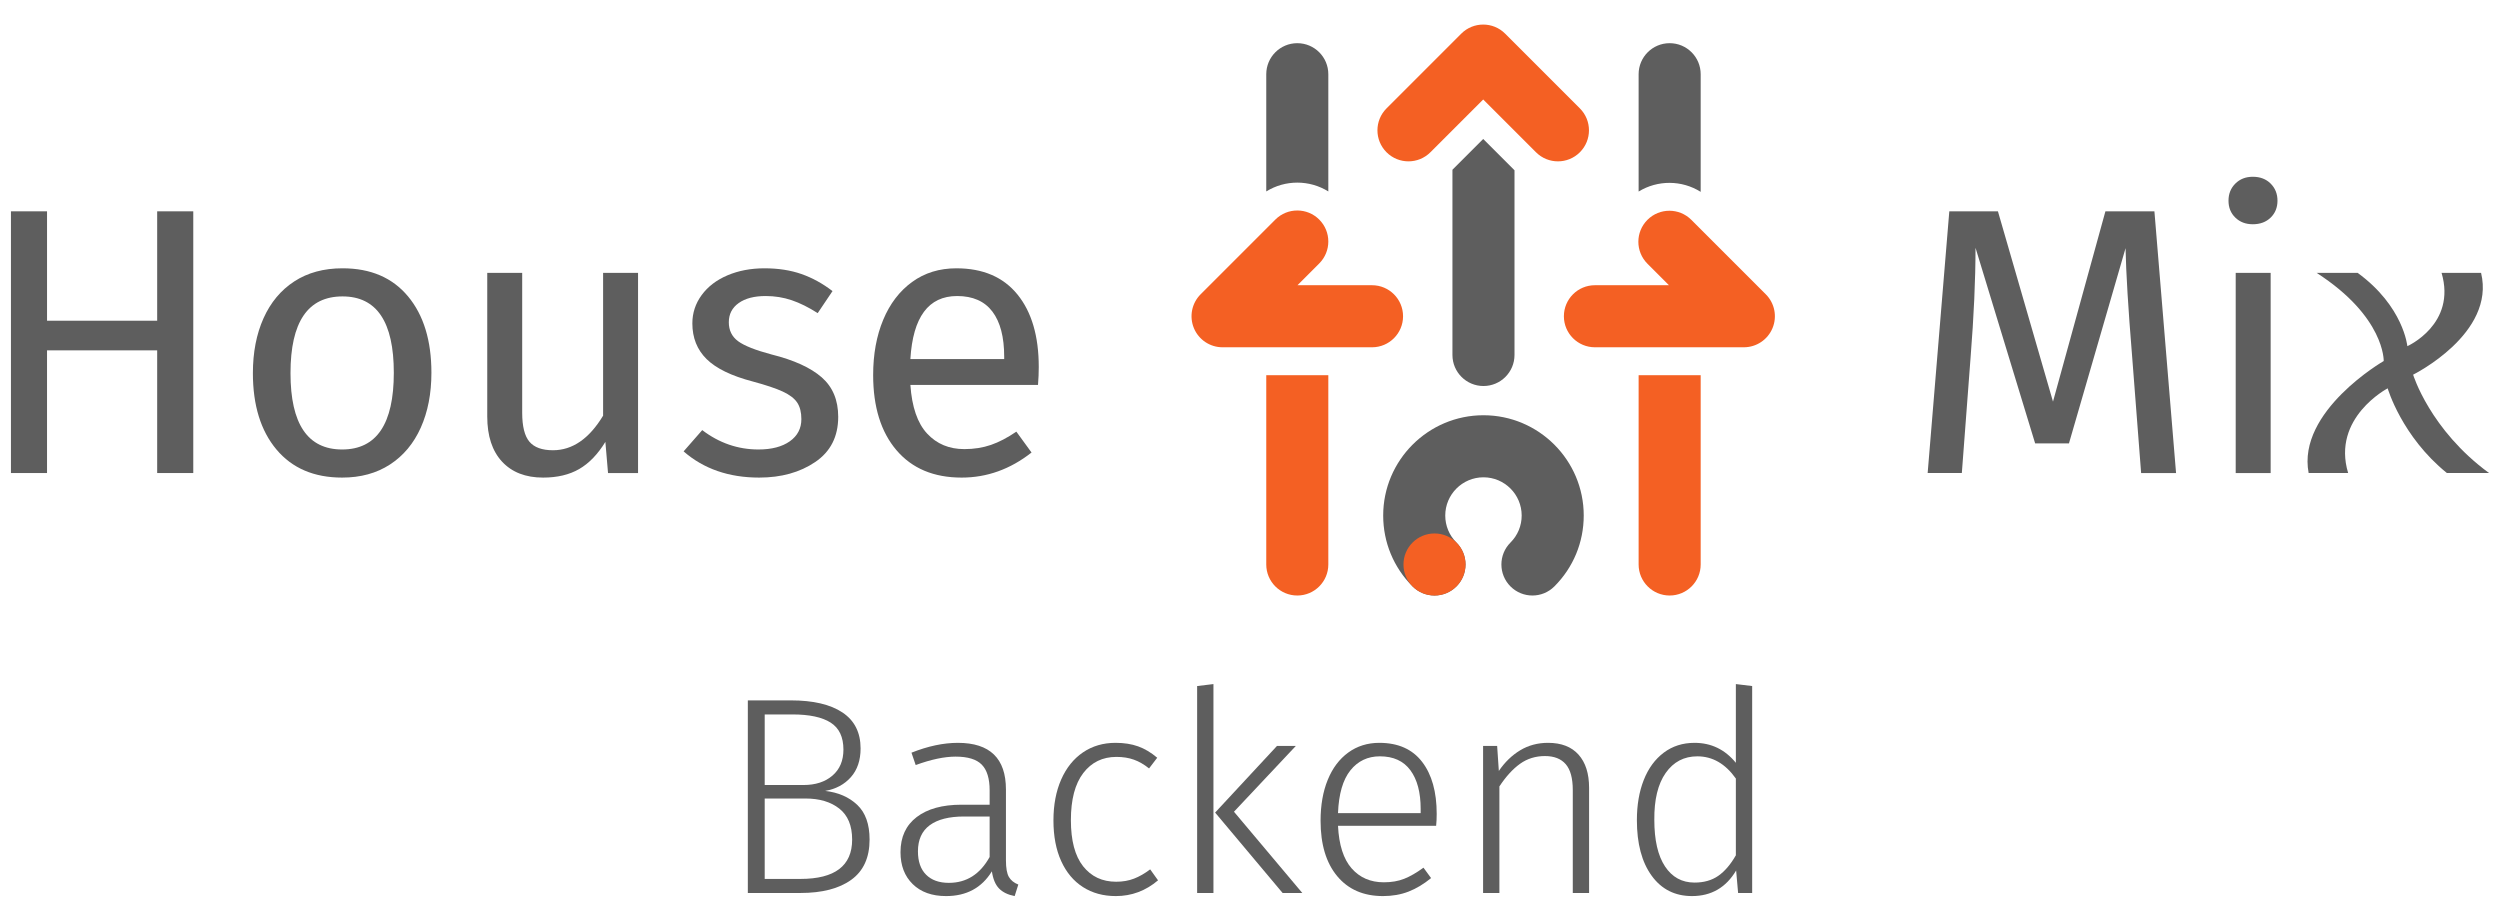
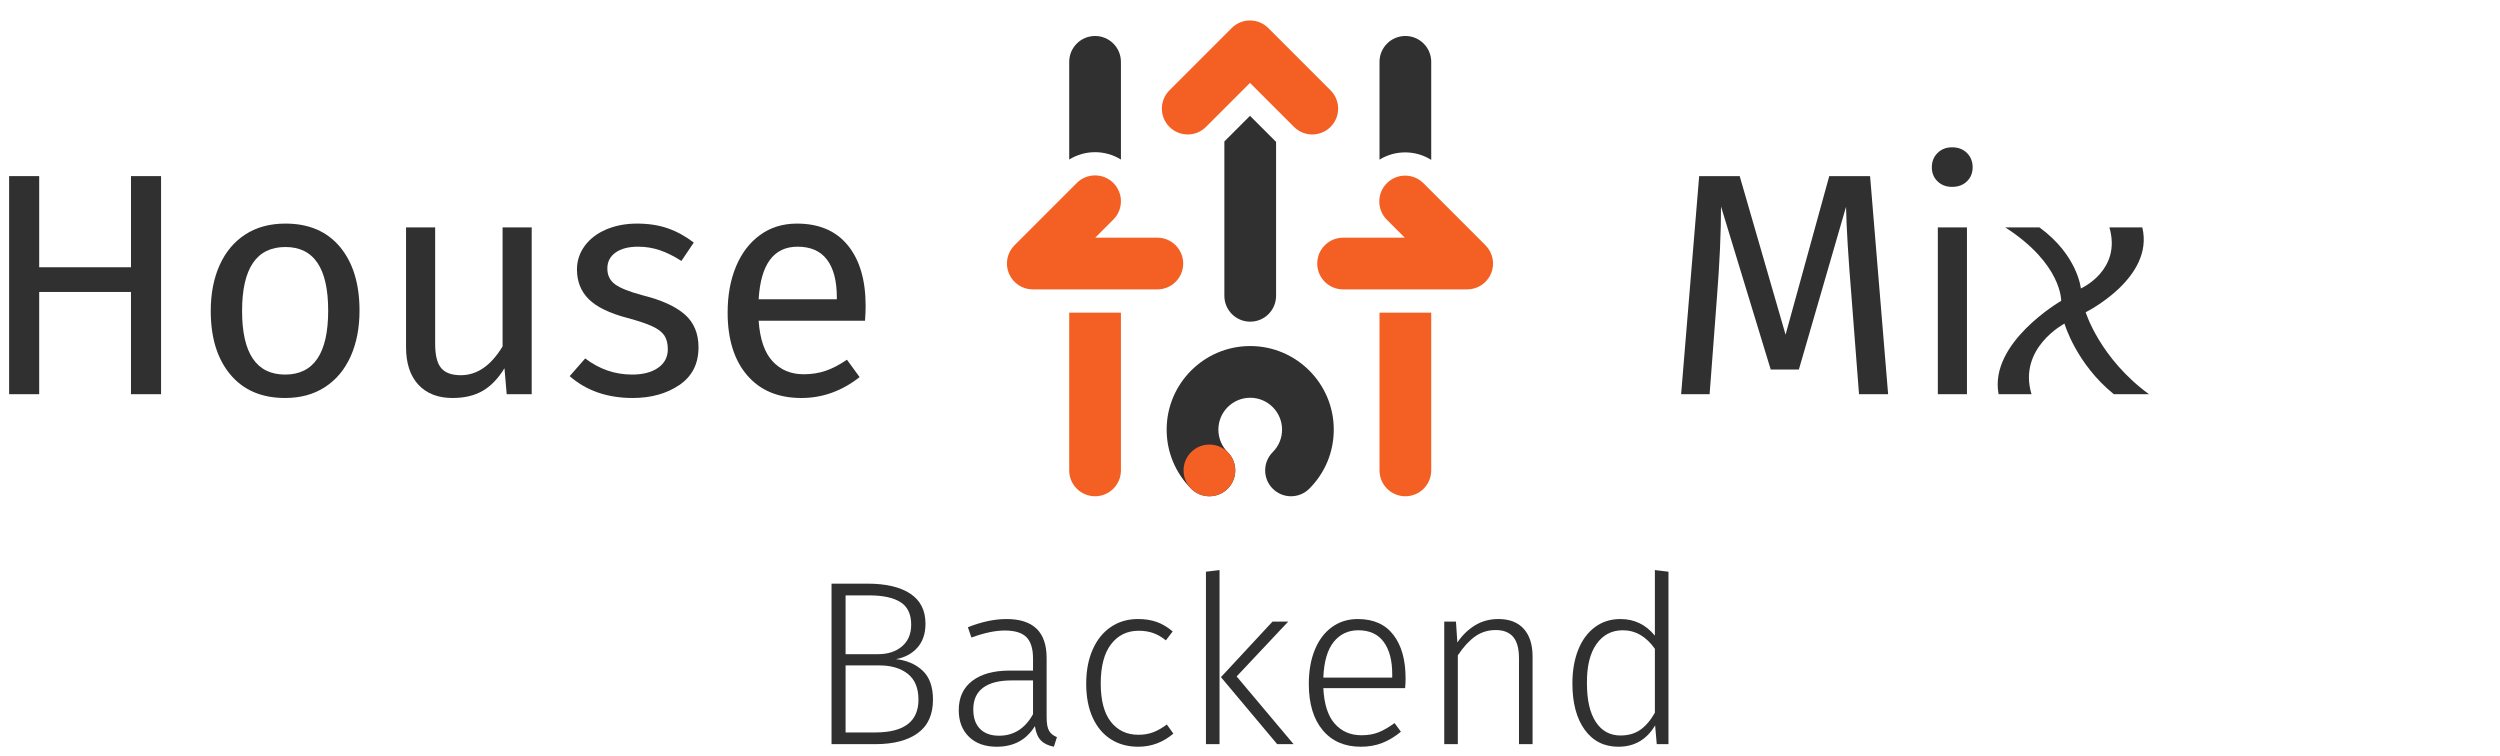
- <svg xmlns="http://www.w3.org/2000/svg" id="Layer_1" data-name="Layer 1" viewBox="0 0 500 181.291">
+ <svg xmlns="http://www.w3.org/2000/svg" id="Layer_1" data-name="Layer 1" viewBox="0 0 600 181.291">
  <defs>
    <style>
            .cls-1 {
-                 fill: #5e5e5e;
+                 fill: #303030;
            }
            
            .cls-2 {
                fill: #f46023;
            }
        </style>
  </defs>
  <g>
    <path class="cls-1" d="M31.435,94.607v-24.537H9.406v24.537H2.189v-52.341h7.218v21.878h22.029v-21.878h7.218v52.341h-7.218Z" />
    <path class="cls-1" d="M81.612,59.282c3.115,3.748,4.671,8.838,4.671,15.269,0,4.153-.71,7.812-2.127,10.977-1.419,3.166-3.47,5.621-6.154,7.369s-5.875,2.621-9.572,2.621c-5.621,0-10.002-1.874-13.142-5.622-3.14-3.747-4.71-8.837-4.71-15.269,0-4.152.708-7.812,2.127-10.978,1.418-3.164,3.469-5.621,6.153-7.368,2.684-1.748,5.899-2.621,9.648-2.621,5.621,0,9.99,1.874,13.105,5.621ZM58.1,74.628c0,10.179,3.443,15.269,10.331,15.269s10.332-5.114,10.332-15.345c0-10.18-3.419-15.269-10.256-15.269-6.939,0-10.407,5.116-10.407,15.346Z" />
-     <path class="cls-1" d="M127.608,94.607h-6.002l-.532-6.229c-1.52,2.482-3.266,4.292-5.241,5.432s-4.381,1.709-7.218,1.709c-3.494,0-6.229-1.064-8.204-3.191s-2.962-5.14-2.962-9.04v-28.715h6.989v27.956c0,2.734.481,4.671,1.444,5.811.961,1.139,2.531,1.709,4.71,1.709,3.9,0,7.242-2.304,10.028-6.913v-28.563h6.989v40.034Z" />
+     <path class="cls-1" d="M127.608,94.607h-6.002l-.532-6.229c-1.52,2.482-3.266,4.292-5.241,5.432-1.975,1.139-4.381,1.709-7.218,1.709-3.494,0-6.229-1.064-8.204-3.191s-2.962-5.14-2.962-9.04v-28.715h6.989v27.956c0,2.734.481,4.671,1.444,5.811.961,1.139,2.531,1.709,4.71,1.709,3.9,0,7.242-2.304,10.028-6.913v-28.563h6.989v40.034Z" />
    <path class="cls-1" d="M160.273,54.8c2.177.76,4.254,1.899,6.229,3.419l-2.963,4.406c-1.823-1.165-3.558-2.025-5.203-2.583-1.647-.557-3.381-.836-5.204-.836-2.279,0-4.077.469-5.394,1.405-1.317.938-1.975,2.216-1.975,3.836s.62,2.886,1.862,3.798c1.24.911,3.481,1.798,6.723,2.659,4.456,1.114,7.786,2.634,9.989,4.558,2.204,1.925,3.305,4.558,3.305,7.901,0,3.95-1.533,6.964-4.596,9.04-3.064,2.077-6.799,3.115-11.205,3.115-6.078,0-11.117-1.748-15.118-5.242l3.723-4.254c3.393,2.583,7.141,3.874,11.243,3.874,2.634,0,4.722-.543,6.268-1.633,1.544-1.089,2.317-2.57,2.317-4.444,0-1.367-.279-2.469-.836-3.304-.559-.836-1.52-1.569-2.887-2.203-1.367-.632-3.368-1.303-6.002-2.013-4.254-1.114-7.331-2.608-9.229-4.482-1.899-1.873-2.849-4.254-2.849-7.141,0-2.076.62-3.962,1.861-5.66,1.24-1.696,2.963-3.013,5.166-3.95,2.203-.936,4.673-1.405,7.407-1.405s5.191.38,7.369,1.139Z" />
-     <path class="cls-1" d="M207.6,76.983h-25.525c.304,4.406,1.418,7.648,3.342,9.724,1.925,2.077,4.407,3.115,7.445,3.115,1.925,0,3.697-.278,5.317-.836,1.621-.557,3.317-1.444,5.09-2.659l3.038,4.178c-4.254,3.342-8.913,5.014-13.977,5.014-5.572,0-9.914-1.824-13.028-5.47s-4.671-8.66-4.671-15.041c0-4.152.671-7.837,2.013-11.053,1.34-3.216,3.266-5.735,5.773-7.558s5.457-2.735,8.851-2.735c5.317,0,9.393,1.748,12.23,5.242s4.254,8.331,4.254,14.509c0,1.166-.051,2.355-.151,3.571ZM200.839,71.361c0-3.95-.786-6.963-2.355-9.04-1.57-2.076-3.926-3.115-7.065-3.115-5.723,0-8.838,4.204-9.344,12.61h18.764v-.455Z" />
+     <path class="cls-1" d="M207.6,76.983h-25.525c.304,4.406,1.418,7.648,3.342,9.724,1.925,2.077,4.407,3.115,7.445,3.115,1.925,0,3.697-.278,5.317-.836,1.621-.557,3.317-1.444,5.09-2.659l3.038,4.178c-4.254,3.342-8.913,5.014-13.977,5.014-5.572,0-9.914-1.824-13.028-5.47s-4.671-8.66-4.671-15.041c0-4.152.671-7.837,2.013-11.053,1.34-3.216,3.266-5.735,5.773-7.558,2.507-1.823,5.457-2.735,8.851-2.735,5.317,0,9.393,1.748,12.23,5.242,2.837,3.494,4.254,8.331,4.254,14.509,0,1.166-.051,2.355-.151,3.571ZM200.839,71.361c0-3.95-.786-6.963-2.355-9.04-1.57-2.076-3.926-3.115-7.065-3.115-5.723,0-8.838,4.204-9.344,12.61h18.764v-.455Z" />
  </g>
  <g>
-     <path class="cls-1" d="M435.214,94.607h-6.989l-1.823-23.626c-.76-9.268-1.191-16.382-1.292-21.346l-11.319,39.046h-6.761l-11.927-39.123c0,6.331-.33,13.649-.987,21.954l-1.748,23.093h-6.837l4.33-52.341h9.724l11.014,38.059,10.483-38.059h9.8l4.329,52.341Z" />
-     <path class="cls-1" d="M454.131,36.72c.911.912,1.367,2.051,1.367,3.419s-.457,2.495-1.367,3.381c-.912.887-2.103,1.33-3.571,1.33-1.418,0-2.583-.443-3.494-1.33-.912-.885-1.367-2.013-1.367-3.381s.455-2.507,1.367-3.419c.911-.911,2.076-1.367,3.494-1.367,1.468,0,2.659.456,3.571,1.367ZM454.131,54.573v40.034h-6.99v-40.034h6.99Z" />
-     <path class="cls-1" d="M482.624,74.935s3.36,11.026,15.188,19.671h-8.432c-9.066-7.332-11.844-16.941-11.844-16.941,0,0-11.248,5.885-7.907,16.941h-7.901c-2.364-12.373,15.015-22.402,15.015-22.402,0,0,.263-8.821-13.421-17.632h8.204c9.207,6.711,9.944,14.661,9.944,14.661,0,0,9.868-4.38,6.843-14.661h7.901c2.948,12.172-13.591,20.363-13.591,20.363Z" />
+     <path class="cls-1" d="M262.816,8.637c-3.428,0-6.206,2.779-6.206,6.206v23.445c3.792-2.353,8.62-2.353,12.412,0V14.843c0-3.427-2.778-6.206-6.206-6.206Z" />
+     <path class="cls-1" d="M343.494,38.371V14.843c0-3.427-2.778-6.206-6.206-6.206s-6.206,2.779-6.206,6.206v23.466c3.802-2.333,8.629-2.314,12.412.062Z" />
+     <path class="cls-1" d="M300,27.795l-6.154,6.154v37.047c0,3.427,2.778,6.206,6.206,6.206s6.206-2.779,6.206-6.206v-36.943l-6.258-6.258Z" />
+     <path class="cls-1" d="M309.845,119.103c-1.589,0-3.177-.606-4.389-1.818-2.423-2.424-2.423-6.353.001-8.777,1.442-1.442,2.237-3.361,2.237-5.404,0-4.215-3.428-7.643-7.642-7.643s-7.642,3.428-7.642,7.643c0,2.042.795,3.961,2.237,5.404,2.424,2.424,2.424,6.353.001,8.777-2.424,2.424-6.353,2.424-8.777.001-3.788-3.787-5.874-8.823-5.874-14.182,0-11.058,8.996-20.055,20.054-20.055s20.054,8.997,20.054,20.055c0,5.358-2.086,10.394-5.874,14.182-1.212,1.211-2.8,1.817-4.388,1.817Z" />
+     <circle class="cls-2" cx="290.26" cy="112.898" r="6.206" />
+     <path class="cls-2" d="M277.763,69.456h-29.893c-2.51,0-4.773-1.512-5.733-3.831-.961-2.319-.43-4.988,1.345-6.763l14.947-14.947c2.422-2.423,6.354-2.423,8.776,0,2.424,2.424,2.424,6.353,0,8.777l-4.351,4.352h14.91c3.428,0,6.206,2.779,6.206,6.206s-2.778,6.206-6.206,6.206Z" />
+     <path class="cls-2" d="M352.13,69.456h-29.789c-3.428,0-6.206-2.779-6.206-6.206s2.778-6.206,6.206-6.206h14.806l-4.299-4.3c-2.424-2.424-2.424-6.353,0-8.777,2.422-2.423,6.354-2.423,8.776,0l14.894,14.894c1.776,1.775,2.307,4.444,1.345,6.763-.96,2.319-3.223,3.831-5.733,3.831Z" />
+     <path class="cls-2" d="M314.947,32.272c-1.588,0-3.177-.606-4.388-1.818l-10.559-10.558-10.559,10.558c-2.422,2.423-6.354,2.423-8.776,0-2.424-2.424-2.424-6.353,0-8.777l14.947-14.947c2.422-2.423,6.354-2.423,8.776,0l14.947,14.947c2.424,2.424,2.424,6.353,0,8.777-1.211,1.212-2.8,1.818-4.388,1.818Z" />
+     <path class="cls-2" d="M256.61,75.041v37.856c0,3.427,2.778,6.206,6.206,6.206s6.206-2.779,6.206-6.206v-37.856h-12.412Z" />
+     <path class="cls-2" d="M331.082,75.041v37.856c0,3.427,2.778,6.206,6.206,6.206s6.206-2.779,6.206-6.206v-37.856h-12.412Z" />
  </g>
  <g>
-     <path class="cls-1" d="M259.458,8.637c-3.428,0-6.206,2.779-6.206,6.206v23.445c3.792-2.353,8.62-2.353,12.412,0V14.843c0-3.427-2.778-6.206-6.206-6.206Z" />
-     <path class="cls-1" d="M340.136,38.371V14.843c0-3.427-2.778-6.206-6.206-6.206s-6.206,2.779-6.206,6.206v23.466c3.802-2.333,8.629-2.314,12.412.062Z" />
-     <path class="cls-1" d="M296.642,27.795l-6.154,6.154v37.047c0,3.427,2.778,6.206,6.206,6.206s6.206-2.779,6.206-6.206v-36.943l-6.258-6.258Z" />
-     <path class="cls-1" d="M306.486,119.103c-1.589,0-3.177-.606-4.389-1.818-2.423-2.424-2.423-6.353.001-8.777,1.442-1.442,2.237-3.361,2.237-5.404,0-4.215-3.428-7.643-7.642-7.643s-7.642,3.428-7.642,7.643c0,2.042.795,3.961,2.237,5.404,2.424,2.424,2.424,6.353.001,8.777-2.424,2.424-6.353,2.424-8.777.001-3.788-3.787-5.874-8.823-5.874-14.182,0-11.058,8.996-20.055,20.054-20.055s20.054,8.997,20.054,20.055c0,5.358-2.086,10.394-5.874,14.182-1.212,1.211-2.8,1.817-4.388,1.817Z" />
-     <circle class="cls-2" cx="286.901" cy="112.898" r="6.206" />
-     <path class="cls-2" d="M274.404,69.456h-29.893c-2.51,0-4.773-1.512-5.733-3.831-.961-2.319-.43-4.988,1.345-6.763l14.947-14.947c2.422-2.423,6.354-2.423,8.776,0,2.424,2.424,2.424,6.353,0,8.777l-4.351,4.352h14.91c3.428,0,6.206,2.779,6.206,6.206s-2.778,6.206-6.206,6.206Z" />
-     <path class="cls-2" d="M348.772,69.456h-29.789c-3.428,0-6.206-2.779-6.206-6.206s2.778-6.206,6.206-6.206h14.806l-4.299-4.3c-2.424-2.424-2.424-6.353,0-8.777,2.422-2.423,6.354-2.423,8.776,0l14.894,14.894c1.776,1.775,2.307,4.444,1.345,6.763-.96,2.319-3.223,3.831-5.733,3.831Z" />
-     <path class="cls-2" d="M311.588,32.272c-1.588,0-3.177-.606-4.388-1.818l-10.559-10.558-10.559,10.558c-2.422,2.423-6.354,2.423-8.776,0-2.424-2.424-2.424-6.353,0-8.777l14.947-14.947c2.422-2.423,6.354-2.423,8.776,0l14.947,14.947c2.424,2.424,2.424,6.353,0,8.777-1.211,1.212-2.8,1.818-4.388,1.818Z" />
-     <path class="cls-2" d="M253.252,75.041v37.856c0,3.427,2.778,6.206,6.206,6.206s6.206-2.779,6.206-6.206v-37.856h-12.412Z" />
-     <path class="cls-2" d="M327.724,75.041v37.856c0,3.427,2.778,6.206,6.206,6.206s6.206-2.779,6.206-6.206v-37.856h-12.412Z" />
+     <path class="cls-1" d="M221.442,160.967c1.649,1.556,2.474,3.872,2.474,6.945,0,3.599-1.218,6.28-3.654,8.041-2.438,1.763-5.83,2.643-10.179,2.643h-10.516v-38.52h8.604c4.461,0,7.901.806,10.319,2.418,2.418,1.612,3.627,4.012,3.627,7.198,0,2.362-.646,4.274-1.94,5.736-1.293,1.462-3.009,2.381-5.146,2.755,2.624.301,4.761,1.228,6.411,2.784ZM202.941,142.888v14.115h7.76c2.399,0,4.33-.627,5.792-1.884,1.463-1.256,2.193-2.989,2.193-5.202,0-2.511-.853-4.311-2.559-5.398-1.706-1.087-4.245-1.631-7.619-1.631h-5.567ZM220.429,167.912c0-2.774-.853-4.836-2.559-6.186s-3.964-2.024-6.776-2.024h-8.153v16.083h7.142c6.897,0,10.347-2.624,10.347-7.873Z" />
+     <path class="cls-1" d="M251.779,175.391c.394.675,1.022,1.181,1.884,1.519l-.731,2.306c-1.35-.263-2.391-.768-3.121-1.519-.731-.75-1.209-1.893-1.435-3.43-2.024,3.299-5.08,4.949-9.166,4.949-2.812,0-5.033-.796-6.663-2.39-1.631-1.593-2.446-3.72-2.446-6.382,0-3.037,1.077-5.379,3.233-7.029,2.155-1.649,5.146-2.474,8.969-2.474h5.624v-2.868c0-2.362-.525-4.077-1.575-5.146s-2.793-1.603-5.229-1.603c-2.249,0-4.912.562-7.985,1.687l-.844-2.474c3.299-1.312,6.392-1.968,9.279-1.968,6.41,0,9.616,3.112,9.616,9.335v14.171c0,1.538.196,2.643.59,3.317ZM247.927,171.398v-8.098h-5.117c-3,0-5.286.582-6.861,1.743-1.574,1.162-2.361,2.906-2.361,5.229,0,2.024.543,3.581,1.631,4.668,1.087,1.088,2.606,1.631,4.555,1.631,3.523,0,6.242-1.724,8.154-5.173Z" />
+     <path class="cls-1" d="M277.619,149.27c1.312.469,2.587,1.228,3.824,2.278l-1.631,2.137c-.976-.787-1.978-1.368-3.009-1.743-1.031-.374-2.203-.562-3.515-.562-2.774,0-4.986,1.078-6.636,3.233-1.65,2.156-2.474,5.296-2.474,9.419,0,4.086.815,7.161,2.445,9.222,1.631,2.062,3.833,3.093,6.607,3.093,1.312,0,2.503-.206,3.571-.619,1.068-.412,2.146-1.03,3.233-1.855l1.574,2.193c-2.474,2.1-5.285,3.149-8.435,3.149-2.512,0-4.705-.6-6.579-1.8-1.875-1.199-3.328-2.933-4.358-5.201-1.031-2.268-1.547-4.977-1.547-8.126,0-3.111.516-5.839,1.547-8.182,1.03-2.342,2.483-4.151,4.358-5.427,1.874-1.274,4.049-1.912,6.522-1.912,1.688,0,3.187.234,4.499.703Z" />
+     <path class="cls-1" d="M292.689,136.815v41.782h-3.262v-41.388l3.262-.394ZM309.166,149.186l-12.372,13.159,13.665,16.252h-3.937l-13.496-16.083,12.372-13.327h3.768Z" />
+     <path class="cls-1" d="M337.226,165.156h-19.625c.186,3.824,1.096,6.664,2.727,8.52,1.631,1.855,3.776,2.784,6.439,2.784,1.536,0,2.896-.234,4.076-.703,1.182-.468,2.465-1.209,3.853-2.221l1.519,2.081c-1.462,1.2-2.962,2.1-4.499,2.699-1.538.599-3.243.9-5.117.9-3.899,0-6.955-1.331-9.166-3.993-2.213-2.662-3.318-6.354-3.318-11.078,0-3.111.478-5.839,1.435-8.182.956-2.342,2.324-4.161,4.104-5.455s3.853-1.94,6.214-1.94c3.749,0,6.598,1.265,8.548,3.796,1.949,2.53,2.924,6.008,2.924,10.431,0,.825-.037,1.612-.112,2.362ZM334.133,161.782c0-3.298-.685-5.877-2.053-7.732-1.369-1.856-3.402-2.784-6.102-2.784-2.437,0-4.405.938-5.904,2.812-1.5,1.875-2.325,4.724-2.474,8.548h16.532v-.844Z" />
+     <path class="cls-1" d="M365.709,150.929c1.406,1.574,2.109,3.787,2.109,6.636v21.031h-3.262v-20.581c0-2.362-.469-4.086-1.406-5.174-.938-1.086-2.324-1.63-4.161-1.63-1.875,0-3.534.516-4.977,1.546-1.443,1.031-2.821,2.54-4.133,4.527v21.312h-3.262v-29.41h2.812l.338,5.004c1.199-1.761,2.623-3.139,4.273-4.133,1.649-.993,3.505-1.49,5.567-1.49,2.661,0,4.695.787,6.101,2.362Z" />
+     <path class="cls-1" d="M400.433,137.208v41.388h-2.812l-.394-4.498c-2.024,3.412-4.968,5.117-8.828,5.117-3.412,0-6.102-1.358-8.07-4.077-1.968-2.718-2.952-6.419-2.952-11.106,0-3.037.459-5.717,1.378-8.041.918-2.324,2.249-4.142,3.992-5.455,1.744-1.312,3.796-1.968,6.158-1.968,3.336,0,6.092,1.331,8.267,3.993v-15.746l3.262.394ZM393.657,175.166c1.293-.9,2.464-2.268,3.515-4.105v-15.352c-2.101-2.961-4.668-4.442-7.704-4.442-2.662,0-4.771,1.106-6.326,3.318-1.557,2.212-2.315,5.342-2.278,9.391,0,4.049.712,7.151,2.138,9.307,1.424,2.156,3.393,3.233,5.904,3.233,1.874,0,3.458-.45,4.752-1.35Z" />
  </g>
  <g>
-     <path class="cls-1" d="M171.442,160.967c1.649,1.556,2.474,3.872,2.474,6.945,0,3.599-1.218,6.28-3.654,8.041-2.438,1.763-5.83,2.643-10.179,2.643h-10.516v-38.52h8.604c4.461,0,7.901.806,10.319,2.418,2.418,1.612,3.627,4.012,3.627,7.198,0,2.362-.646,4.274-1.94,5.736-1.293,1.462-3.009,2.381-5.146,2.755,2.624.301,4.761,1.228,6.411,2.784ZM152.941,142.888v14.115h7.76c2.399,0,4.33-.627,5.792-1.884,1.463-1.256,2.193-2.989,2.193-5.202,0-2.511-.853-4.311-2.559-5.398-1.706-1.087-4.245-1.631-7.619-1.631h-5.567ZM170.429,167.912c0-2.774-.853-4.836-2.559-6.186s-3.964-2.024-6.776-2.024h-8.153v16.083h7.142c6.897,0,10.347-2.624,10.347-7.873Z" />
-     <path class="cls-1" d="M201.779,175.391c.394.675,1.022,1.181,1.884,1.519l-.731,2.306c-1.35-.263-2.391-.768-3.121-1.519-.731-.75-1.209-1.893-1.435-3.43-2.024,3.299-5.08,4.949-9.166,4.949-2.812,0-5.033-.796-6.663-2.39-1.631-1.593-2.446-3.72-2.446-6.382,0-3.037,1.077-5.379,3.233-7.029,2.155-1.649,5.146-2.474,8.969-2.474h5.624v-2.868c0-2.362-.525-4.077-1.575-5.146s-2.793-1.603-5.229-1.603c-2.249,0-4.912.562-7.985,1.687l-.844-2.474c3.299-1.312,6.392-1.968,9.279-1.968,6.41,0,9.616,3.112,9.616,9.335v14.171c0,1.538.196,2.643.59,3.317ZM197.927,171.398v-8.098h-5.117c-3,0-5.286.582-6.861,1.743-1.574,1.162-2.361,2.906-2.361,5.229,0,2.024.543,3.581,1.631,4.668,1.087,1.088,2.606,1.631,4.555,1.631,3.523,0,6.242-1.724,8.154-5.173Z" />
-     <path class="cls-1" d="M227.619,149.27c1.312.469,2.587,1.228,3.824,2.278l-1.631,2.137c-.976-.787-1.978-1.368-3.009-1.743-1.031-.374-2.203-.562-3.515-.562-2.774,0-4.986,1.078-6.636,3.233-1.65,2.156-2.474,5.296-2.474,9.419,0,4.086.815,7.161,2.445,9.222,1.631,2.062,3.833,3.093,6.607,3.093,1.312,0,2.503-.206,3.571-.619,1.068-.412,2.146-1.03,3.233-1.855l1.574,2.193c-2.474,2.1-5.285,3.149-8.435,3.149-2.512,0-4.705-.6-6.579-1.8-1.875-1.199-3.328-2.933-4.358-5.201-1.031-2.268-1.547-4.977-1.547-8.126,0-3.111.516-5.839,1.547-8.182,1.03-2.342,2.483-4.151,4.358-5.427,1.874-1.274,4.049-1.912,6.522-1.912,1.688,0,3.187.234,4.499.703Z" />
-     <path class="cls-1" d="M242.689,136.815v41.782h-3.262v-41.388l3.262-.394ZM259.166,149.186l-12.372,13.159,13.665,16.252h-3.937l-13.496-16.083,12.372-13.327h3.768Z" />
-     <path class="cls-1" d="M287.226,165.156h-19.625c.186,3.824,1.096,6.664,2.727,8.52,1.631,1.855,3.776,2.784,6.439,2.784,1.536,0,2.896-.234,4.076-.703,1.182-.468,2.465-1.209,3.853-2.221l1.519,2.081c-1.462,1.2-2.962,2.1-4.499,2.699-1.538.599-3.243.9-5.117.9-3.899,0-6.955-1.331-9.166-3.993-2.213-2.662-3.318-6.354-3.318-11.078,0-3.111.478-5.839,1.435-8.182.956-2.342,2.324-4.161,4.104-5.455s3.853-1.94,6.214-1.94c3.749,0,6.598,1.265,8.548,3.796,1.949,2.53,2.924,6.008,2.924,10.431,0,.825-.037,1.612-.112,2.362ZM284.133,161.782c0-3.298-.685-5.877-2.053-7.732-1.369-1.856-3.402-2.784-6.102-2.784-2.437,0-4.405.938-5.904,2.812-1.5,1.875-2.325,4.724-2.474,8.548h16.532v-.844Z" />
-     <path class="cls-1" d="M315.709,150.929c1.406,1.574,2.109,3.787,2.109,6.636v21.031h-3.262v-20.581c0-2.362-.469-4.086-1.406-5.174-.938-1.086-2.324-1.63-4.161-1.63-1.875,0-3.534.516-4.977,1.546-1.443,1.031-2.821,2.54-4.133,4.527v21.312h-3.262v-29.41h2.812l.338,5.004c1.199-1.761,2.623-3.139,4.273-4.133,1.649-.993,3.505-1.49,5.567-1.49,2.661,0,4.695.787,6.101,2.362Z" />
-     <path class="cls-1" d="M350.433,137.208v41.388h-2.812l-.394-4.498c-2.024,3.412-4.968,5.117-8.828,5.117-3.412,0-6.102-1.358-8.07-4.077-1.968-2.718-2.952-6.419-2.952-11.106,0-3.037.459-5.717,1.378-8.041.918-2.324,2.249-4.142,3.992-5.455,1.744-1.312,3.796-1.968,6.158-1.968,3.336,0,6.092,1.331,8.267,3.993v-15.746l3.262.394ZM343.657,175.166c1.293-.9,2.464-2.268,3.515-4.105v-15.352c-2.101-2.961-4.668-4.442-7.704-4.442-2.662,0-4.771,1.106-6.326,3.318-1.557,2.212-2.315,5.342-2.278,9.391,0,4.049.712,7.151,2.138,9.307,1.424,2.156,3.393,3.233,5.904,3.233,1.874,0,3.458-.45,4.752-1.35Z" />
+     <path class="cls-1" d="M453.153,94.607h-6.989l-1.823-23.626c-.76-9.268-1.191-16.382-1.292-21.346l-11.319,39.046h-6.761l-11.927-39.123c0,6.331-.33,13.649-.987,21.954l-1.748,23.093h-6.837l4.33-52.341h9.724l11.014,38.059,10.483-38.059h9.8l4.329,52.341Z" />
+     <path class="cls-1" d="M472.07,36.72c.911.912,1.367,2.051,1.367,3.419s-.457,2.495-1.367,3.381c-.912.887-2.103,1.33-3.571,1.33-1.418,0-2.583-.443-3.494-1.33-.912-.885-1.367-2.013-1.367-3.381s.455-2.507,1.367-3.419c.911-.911,2.076-1.367,3.494-1.367,1.468,0,2.659.456,3.571,1.367ZM472.07,54.573v40.034h-6.99v-40.034h6.99Z" />
+     <path class="cls-1" d="M500.562,74.935s3.36,11.026,15.188,19.671h-8.432c-9.066-7.332-11.844-16.941-11.844-16.941,0,0-11.248,5.885-7.907,16.941h-7.901c-2.364-12.373,15.015-22.402,15.015-22.402,0,0,.263-8.821-13.421-17.632h8.204c9.207,6.711,9.944,14.661,9.944,14.661,0,0,9.868-4.38,6.843-14.661h7.901c2.948,12.172-13.591,20.363-13.591,20.363Z" />
  </g>
</svg>
